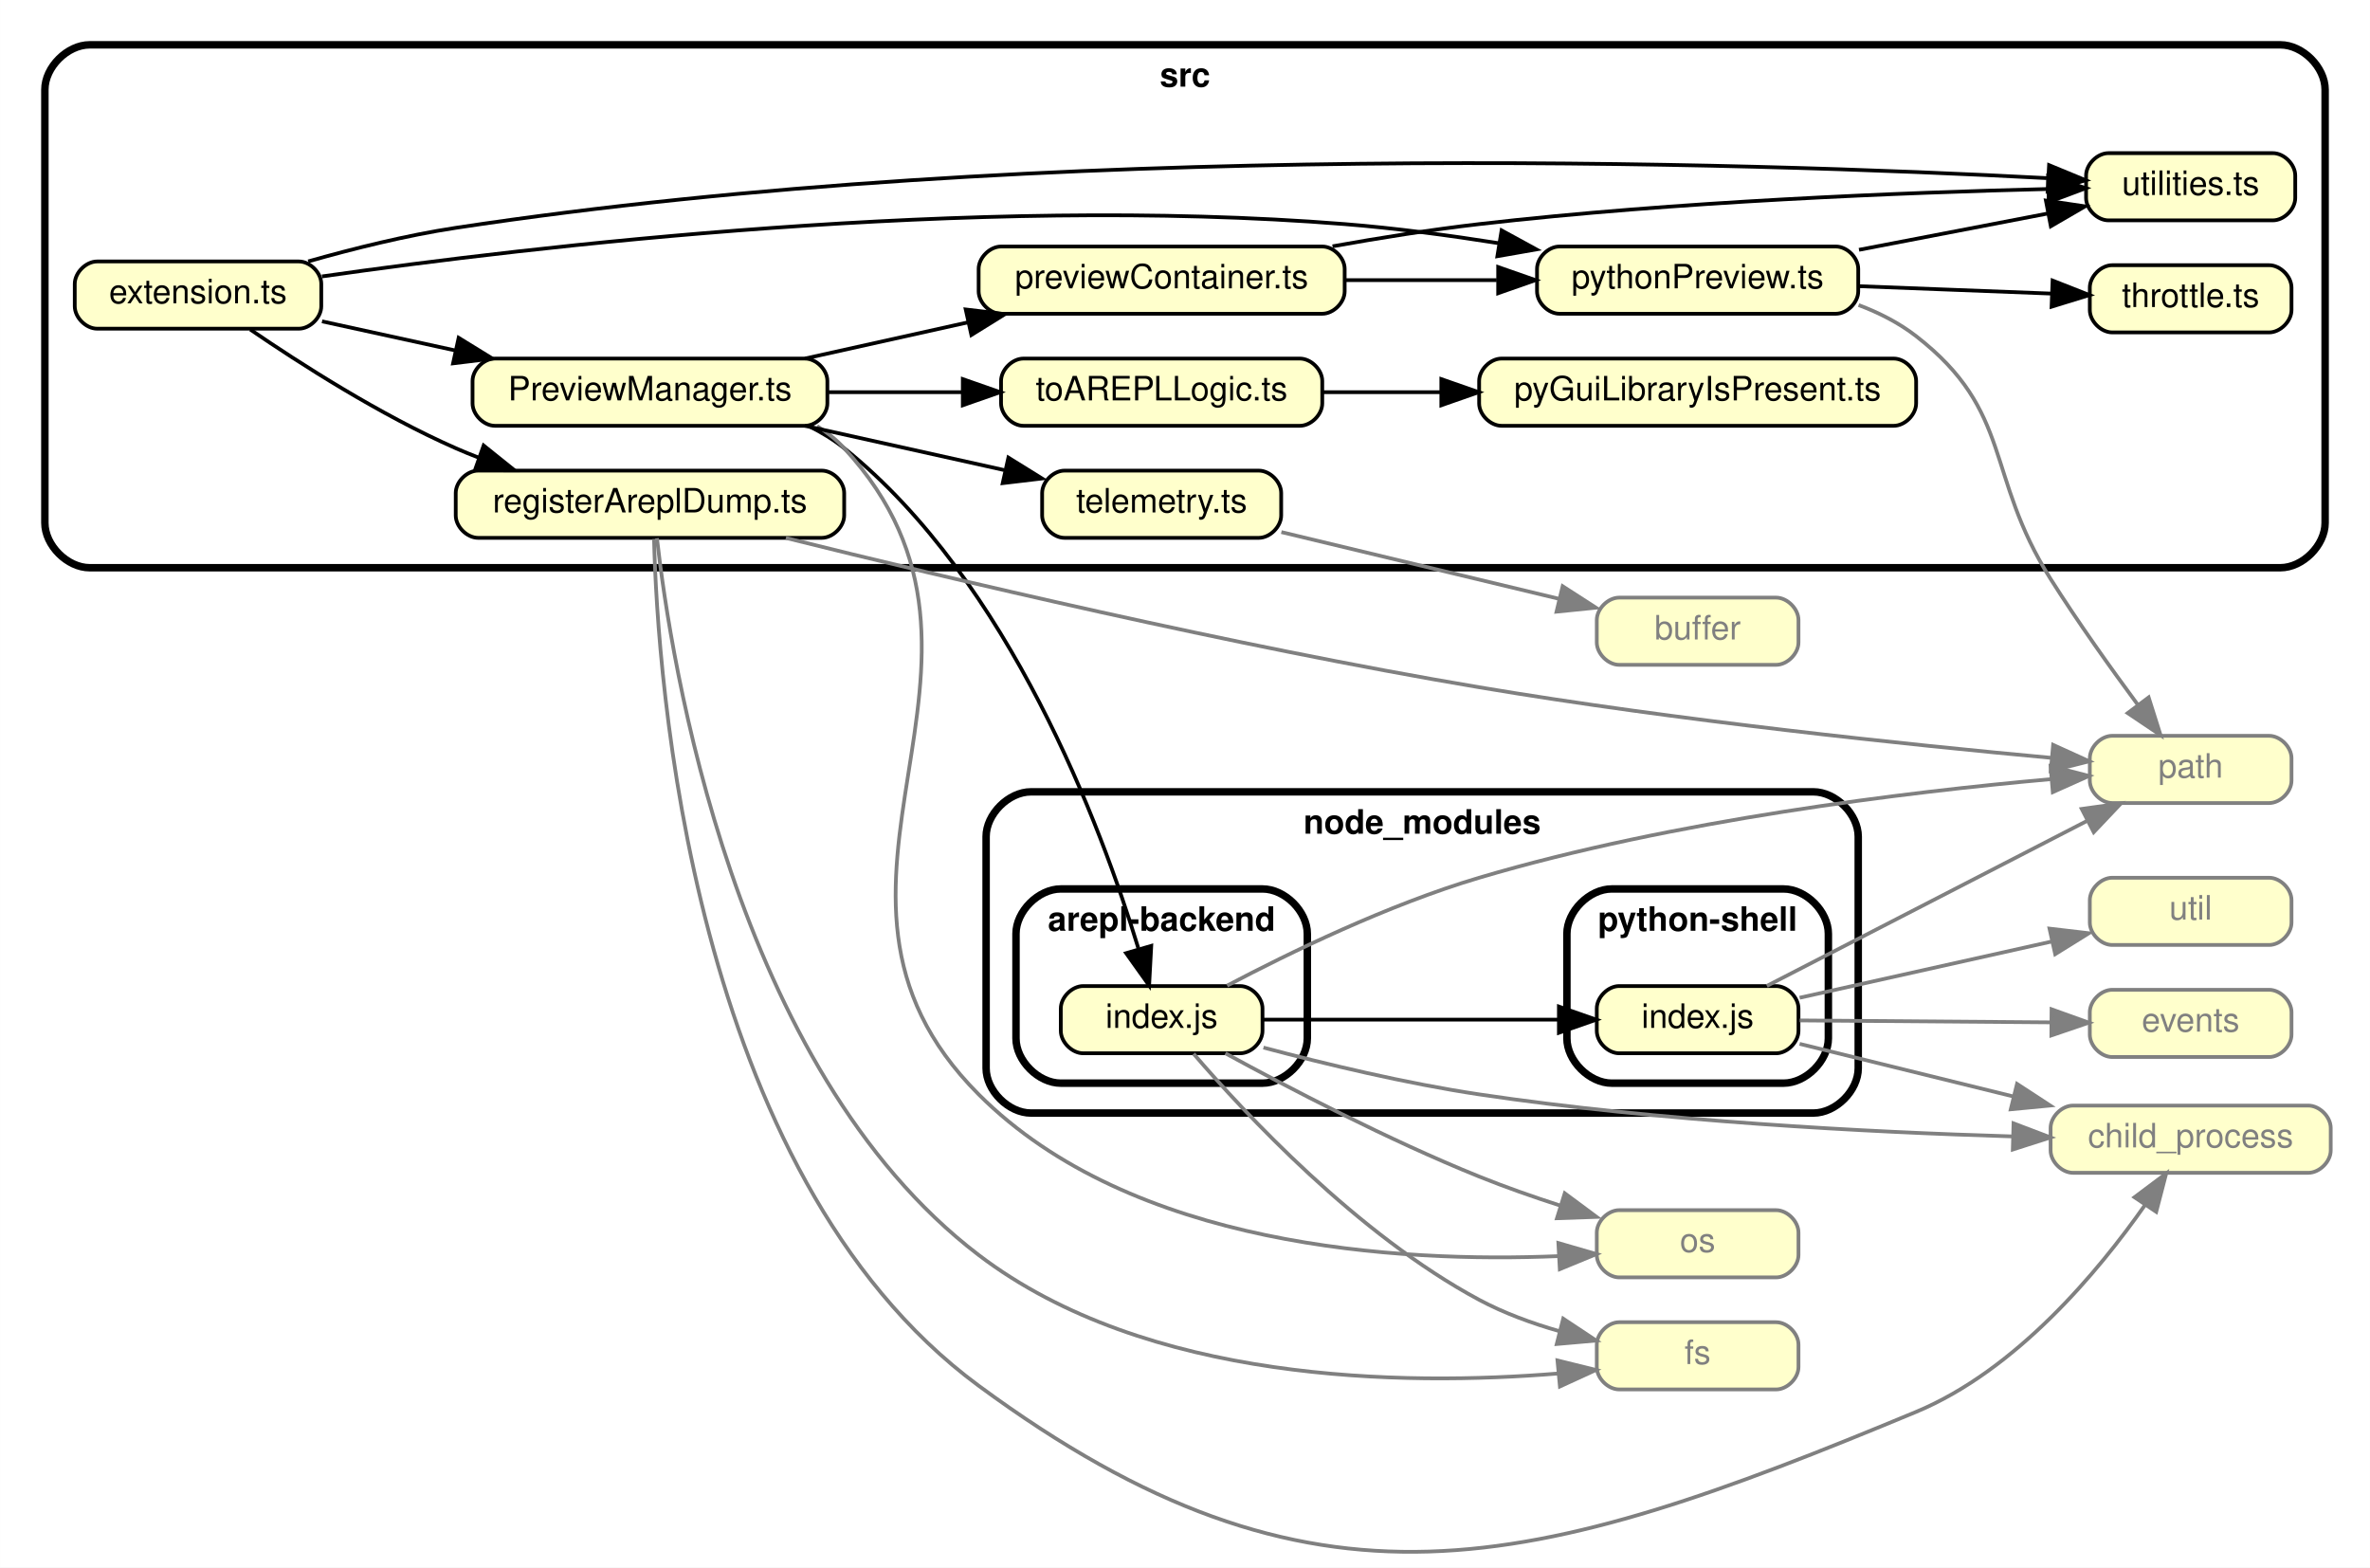
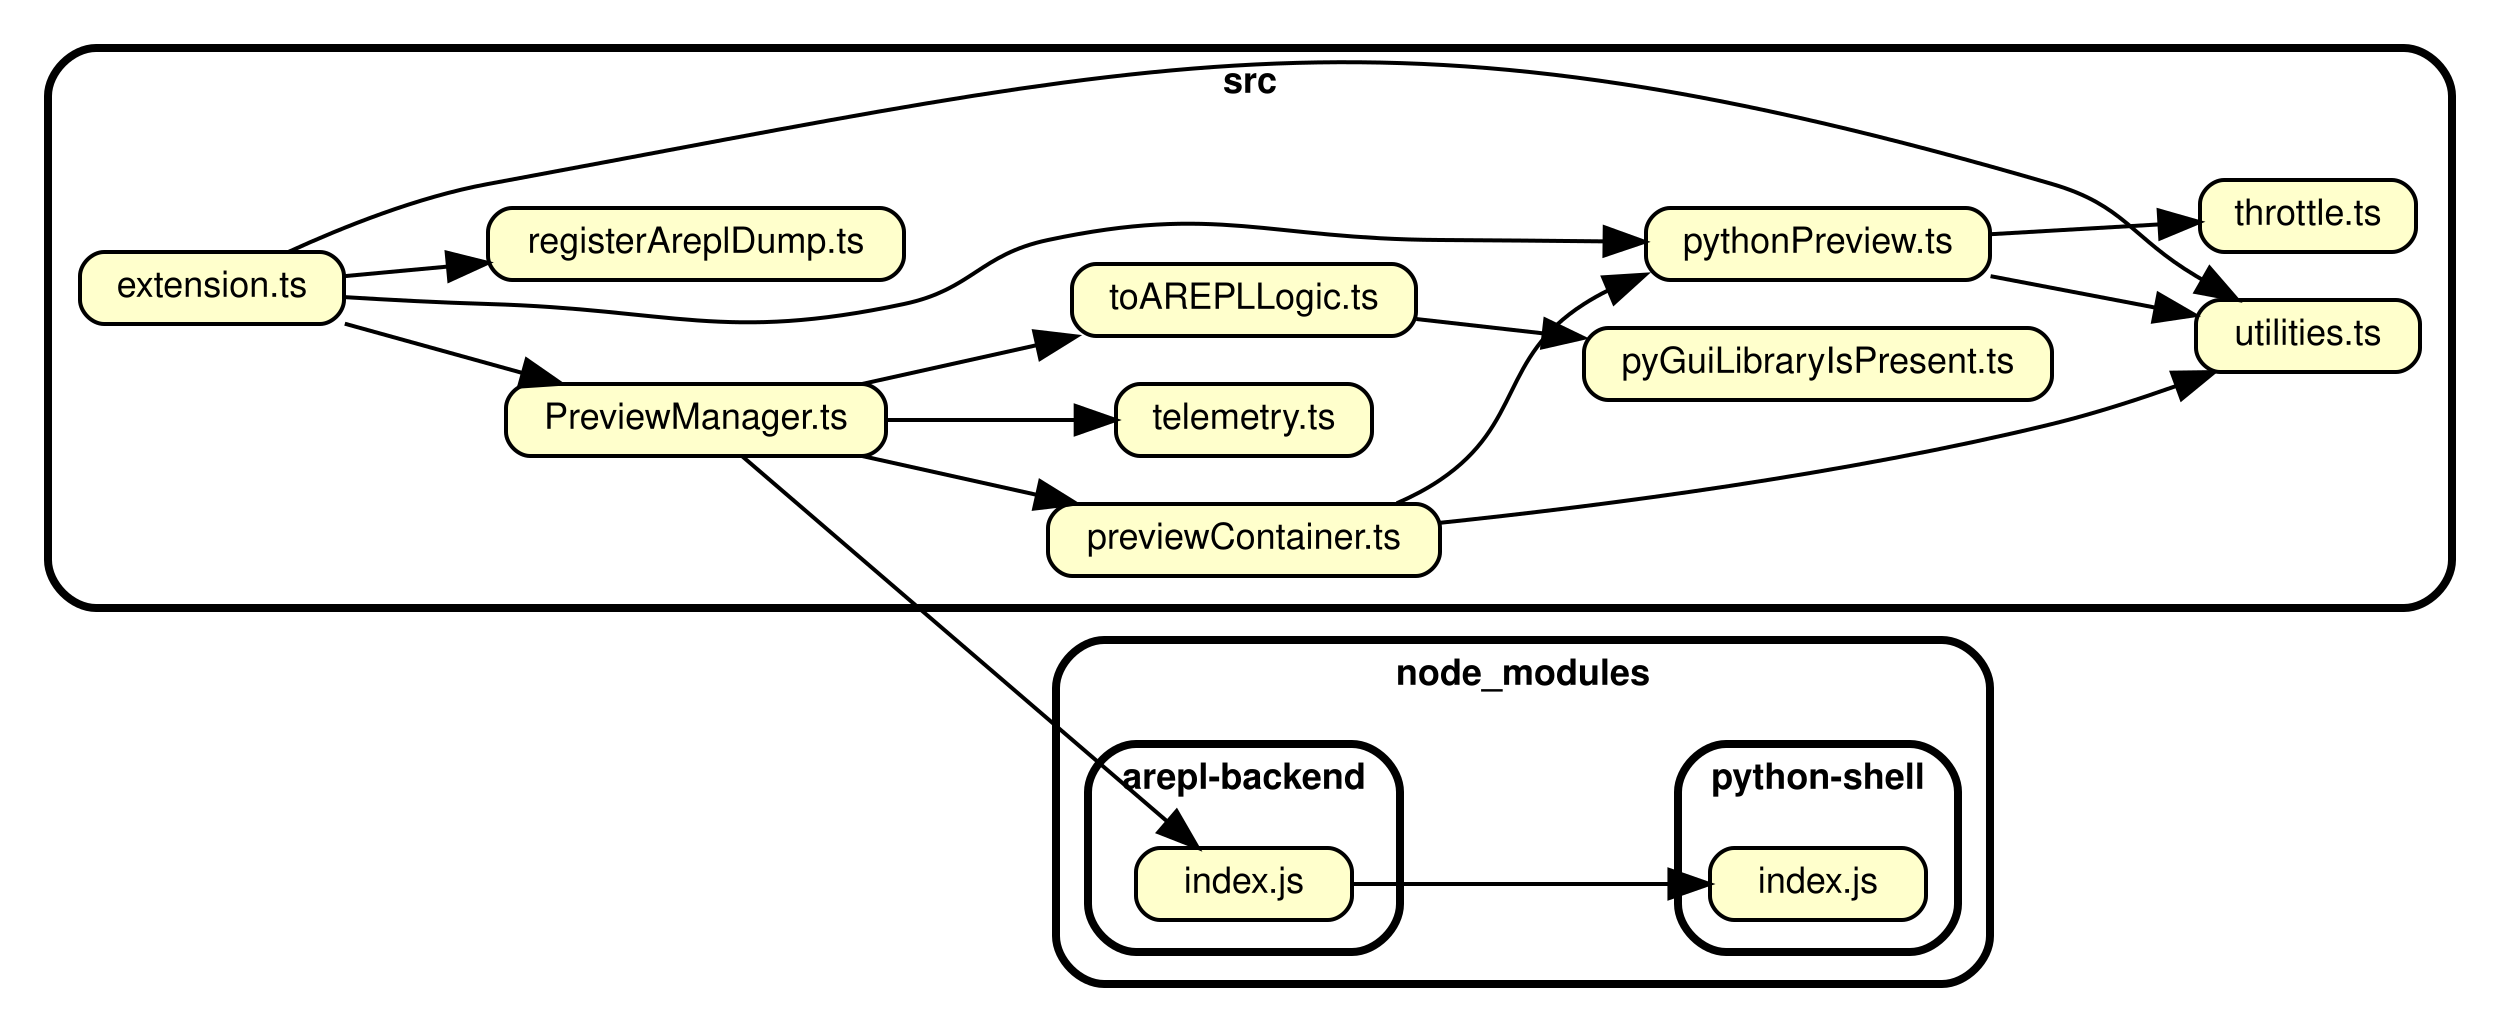
- <svg xmlns="http://www.w3.org/2000/svg" xmlns:xlink="http://www.w3.org/1999/xlink" width="635pt" height="420pt" viewBox="0.00 0.00 634.50 419.69">
-   <g id="graph0" class="graph" transform="scale(1 1) rotate(0) translate(4 415.693)">
-     <polygon fill="white" stroke="none" points="-4,4 -4,-415.693 630.5,-415.693 630.5,4 -4,4" />
+ <svg xmlns="http://www.w3.org/2000/svg" xmlns:xlink="http://www.w3.org/1999/xlink" width="625pt" height="258pt" viewBox="0.00 0.00 625.00 258.00">
+   <g id="graph0" class="graph" transform="scale(1 1) rotate(0) translate(4 254)">
+     <polygon fill="white" stroke="none" points="-4,4 -4,-254 621,-254 621,4 -4,4" />
    <g id="clust1" class="cluster">
-       <path fill="none" stroke="black" stroke-width="2" d="M272,-117.693C272,-117.693 481.5,-117.693 481.5,-117.693 487.5,-117.693 493.5,-123.693 493.5,-129.693 493.5,-129.693 493.5,-191.693 493.5,-191.693 493.5,-197.693 487.5,-203.693 481.5,-203.693 481.5,-203.693 272,-203.693 272,-203.693 266,-203.693 260,-197.693 260,-191.693 260,-191.693 260,-129.693 260,-129.693 260,-123.693 266,-117.693 272,-117.693" />
-       <text text-anchor="middle" x="376.75" y="-192.493" font-family="Helvetica,sans-Serif" font-weight="bold" font-size="9.00">node_modules</text>
+       <path fill="none" stroke="black" stroke-width="2" d="M272,-8C272,-8 481.5,-8 481.5,-8 487.5,-8 493.5,-14 493.5,-20 493.5,-20 493.5,-82 493.5,-82 493.5,-88 487.5,-94 481.5,-94 481.5,-94 272,-94 272,-94 266,-94 260,-88 260,-82 260,-82 260,-20 260,-20 260,-14 266,-8 272,-8" />
+       <text text-anchor="middle" x="376.75" y="-82.8" font-family="Helvetica,sans-Serif" font-weight="bold" font-size="9.00">node_modules</text>
    </g>
    <g id="clust2" class="cluster">
-       <path fill="none" stroke="black" stroke-width="2" d="M280,-125.693C280,-125.693 334,-125.693 334,-125.693 340,-125.693 346,-131.693 346,-137.693 346,-137.693 346,-165.693 346,-165.693 346,-171.693 340,-177.693 334,-177.693 334,-177.693 280,-177.693 280,-177.693 274,-177.693 268,-171.693 268,-165.693 268,-165.693 268,-137.693 268,-137.693 268,-131.693 274,-125.693 280,-125.693" />
-       <text text-anchor="middle" x="307" y="-166.493" font-family="Helvetica,sans-Serif" font-weight="bold" font-size="9.00">arepl-backend</text>
+       <path fill="none" stroke="black" stroke-width="2" d="M280,-16C280,-16 334,-16 334,-16 340,-16 346,-22 346,-28 346,-28 346,-56 346,-56 346,-62 340,-68 334,-68 334,-68 280,-68 280,-68 274,-68 268,-62 268,-56 268,-56 268,-28 268,-28 268,-22 274,-16 280,-16" />
+       <text text-anchor="middle" x="307" y="-56.8" font-family="Helvetica,sans-Serif" font-weight="bold" font-size="9.00">arepl-backend</text>
    </g>
    <g id="clust3" class="cluster">
-       <path fill="none" stroke="black" stroke-width="2" d="M427.5,-125.693C427.5,-125.693 473.5,-125.693 473.5,-125.693 479.5,-125.693 485.5,-131.693 485.5,-137.693 485.5,-137.693 485.5,-165.693 485.5,-165.693 485.5,-171.693 479.5,-177.693 473.5,-177.693 473.5,-177.693 427.5,-177.693 427.5,-177.693 421.5,-177.693 415.5,-171.693 415.5,-165.693 415.5,-165.693 415.5,-137.693 415.5,-137.693 415.5,-131.693 421.5,-125.693 427.5,-125.693" />
-       <text text-anchor="middle" x="450.5" y="-166.493" font-family="Helvetica,sans-Serif" font-weight="bold" font-size="9.00">python-shell</text>
+       <path fill="none" stroke="black" stroke-width="2" d="M427.5,-16C427.5,-16 473.5,-16 473.5,-16 479.5,-16 485.5,-22 485.5,-28 485.5,-28 485.5,-56 485.5,-56 485.5,-62 479.5,-68 473.5,-68 473.5,-68 427.5,-68 427.5,-68 421.5,-68 415.5,-62 415.5,-56 415.5,-56 415.5,-28 415.5,-28 415.5,-22 421.5,-16 427.5,-16" />
+       <text text-anchor="middle" x="450.5" y="-56.8" font-family="Helvetica,sans-Serif" font-weight="bold" font-size="9.00">python-shell</text>
    </g>
    <g id="clust4" class="cluster">
-       <path fill="none" stroke="black" stroke-width="2" d="M20,-263.693C20,-263.693 606.5,-263.693 606.5,-263.693 612.5,-263.693 618.5,-269.693 618.5,-275.693 618.5,-275.693 618.5,-391.693 618.5,-391.693 618.5,-397.693 612.5,-403.693 606.5,-403.693 606.5,-403.693 20,-403.693 20,-403.693 14,-403.693 8,-397.693 8,-391.693 8,-391.693 8,-275.693 8,-275.693 8,-269.693 14,-263.693 20,-263.693" />
-       <text text-anchor="middle" x="313.25" y="-392.493" font-family="Helvetica,sans-Serif" font-weight="bold" font-size="9.00">src</text>
+       <path fill="none" stroke="black" stroke-width="2" d="M20,-102C20,-102 597,-102 597,-102 603,-102 609,-108 609,-114 609,-114 609,-230 609,-230 609,-236 603,-242 597,-242 597,-242 20,-242 20,-242 14,-242 8,-236 8,-230 8,-230 8,-114 8,-114 8,-108 14,-102 20,-102" />
+       <text text-anchor="middle" x="308.5" y="-230.8" font-family="Helvetica,sans-Serif" font-weight="bold" font-size="9.00">src</text>
    </g>
    <g id="node1" class="node">
-       <path fill="#ffffcc" stroke="grey" d="M471.5,-255.693C471.5,-255.693 429.5,-255.693 429.5,-255.693 426.5,-255.693 423.5,-252.693 423.5,-249.693 423.5,-249.693 423.5,-243.693 423.5,-243.693 423.5,-240.693 426.5,-237.693 429.5,-237.693 429.5,-237.693 471.5,-237.693 471.5,-237.693 474.5,-237.693 477.5,-240.693 477.5,-243.693 477.5,-243.693 477.5,-249.693 477.5,-249.693 477.5,-252.693 474.5,-255.693 471.5,-255.693" />
-       <text text-anchor="middle" x="450.5" y="-244.493" font-family="Helvetica,sans-Serif" font-size="9.00" fill="grey">buffer</text>
+       <g id="a_node1">
+         <a xlink:href="node_modules/arepl-backend/index.js" xlink:title="index.js">
+           <path fill="#ffffcc" stroke="black" d="M328,-42C328,-42 286,-42 286,-42 283,-42 280,-39 280,-36 280,-36 280,-30 280,-30 280,-27 283,-24 286,-24 286,-24 328,-24 328,-24 331,-24 334,-27 334,-30 334,-30 334,-36 334,-36 334,-39 331,-42 328,-42" />
+           <text text-anchor="middle" x="307" y="-30.8" font-family="Helvetica,sans-Serif" font-size="9.00">index.js</text>
+         </a>
+       </g>
    </g>
    <g id="node2" class="node">
-       <path fill="#ffffcc" stroke="grey" d="M614,-119.693C614,-119.693 551,-119.693 551,-119.693 548,-119.693 545,-116.693 545,-113.693 545,-113.693 545,-107.693 545,-107.693 545,-104.693 548,-101.693 551,-101.693 551,-101.693 614,-101.693 614,-101.693 617,-101.693 620,-104.693 620,-107.693 620,-107.693 620,-113.693 620,-113.693 620,-116.693 617,-119.693 614,-119.693" />
-       <text text-anchor="middle" x="582.5" y="-108.493" font-family="Helvetica,sans-Serif" font-size="9.00" fill="grey">child_process</text>
-     </g>
-     <g id="node3" class="node">
-       <path fill="#ffffcc" stroke="grey" d="M603.5,-150.693C603.5,-150.693 561.5,-150.693 561.5,-150.693 558.5,-150.693 555.5,-147.693 555.5,-144.693 555.5,-144.693 555.5,-138.693 555.5,-138.693 555.5,-135.693 558.5,-132.693 561.5,-132.693 561.5,-132.693 603.5,-132.693 603.5,-132.693 606.5,-132.693 609.5,-135.693 609.5,-138.693 609.5,-138.693 609.5,-144.693 609.5,-144.693 609.5,-147.693 606.5,-150.693 603.5,-150.693" />
-       <text text-anchor="middle" x="582.5" y="-139.493" font-family="Helvetica,sans-Serif" font-size="9.00" fill="grey">events</text>
-     </g>
-     <g id="node4" class="node">
-       <path fill="#ffffcc" stroke="grey" d="M471.5,-61.693C471.5,-61.693 429.5,-61.693 429.5,-61.693 426.5,-61.693 423.5,-58.693 423.5,-55.693 423.5,-55.693 423.5,-49.693 423.5,-49.693 423.5,-46.693 426.5,-43.693 429.5,-43.693 429.5,-43.693 471.5,-43.693 471.5,-43.693 474.5,-43.693 477.5,-46.693 477.5,-49.693 477.5,-49.693 477.5,-55.693 477.5,-55.693 477.5,-58.693 474.5,-61.693 471.5,-61.693" />
-       <text text-anchor="middle" x="450.5" y="-50.493" font-family="Helvetica,sans-Serif" font-size="9.00" fill="grey">fs</text>
-     </g>
-     <g id="node5" class="node">
-       <g id="a_node5">
-         <a xlink:href="node_modules/arepl-backend/index.js" xlink:title="index.js">
-           <path fill="#ffffcc" stroke="black" d="M328,-151.693C328,-151.693 286,-151.693 286,-151.693 283,-151.693 280,-148.693 280,-145.693 280,-145.693 280,-139.693 280,-139.693 280,-136.693 283,-133.693 286,-133.693 286,-133.693 328,-133.693 328,-133.693 331,-133.693 334,-136.693 334,-139.693 334,-139.693 334,-145.693 334,-145.693 334,-148.693 331,-151.693 328,-151.693" />
-           <text text-anchor="middle" x="307" y="-140.493" font-family="Helvetica,sans-Serif" font-size="9.00">index.js</text>
+       <g id="a_node2">
+         <a xlink:href="node_modules/python-shell/index.js" xlink:title="index.js">
+           <path fill="#ffffcc" stroke="black" d="M471.5,-42C471.5,-42 429.5,-42 429.5,-42 426.5,-42 423.5,-39 423.5,-36 423.5,-36 423.5,-30 423.5,-30 423.5,-27 426.5,-24 429.5,-24 429.5,-24 471.5,-24 471.5,-24 474.5,-24 477.5,-27 477.5,-30 477.5,-30 477.5,-36 477.5,-36 477.5,-39 474.5,-42 471.5,-42" />
+           <text text-anchor="middle" x="450.5" y="-30.8" font-family="Helvetica,sans-Serif" font-size="9.00">index.js</text>
        </a>
      </g>
    </g>
    <g id="edge1" class="edge">
-       <path fill="none" stroke="grey" d="M334.257,-135.222C350.708,-130.847 372.43,-125.621 392,-122.693 440.277,-115.471 496.108,-112.589 534.6,-111.443" />
-       <polygon fill="grey" stroke="grey" points="535.075,-114.931 544.977,-111.163 534.886,-107.934 535.075,-114.931" />
+       <path fill="none" stroke="black" d="M334.283,-33C356.522,-33 388.618,-33 413.289,-33" />
+       <polygon fill="black" stroke="black" points="413.357,-36.5 423.357,-33 413.357,-29.5 413.357,-36.5" />
    </g>
-     <g id="edge2" class="edge">
-       <path fill="none" stroke="grey" d="M315.557,-133.557C329.168,-117.71 359.433,-85.149 392,-67.693 398.626,-64.141 406.14,-61.396 413.498,-59.286" />
-       <polygon fill="grey" stroke="grey" points="414.508,-62.641 423.338,-56.787 412.784,-55.857 414.508,-62.641" />
-     </g>
-     <g id="node6" class="node">
-       <g id="a_node6">
-         <a xlink:href="node_modules/python-shell/index.js" xlink:title="index.js">
-           <path fill="#ffffcc" stroke="black" d="M471.5,-151.693C471.5,-151.693 429.5,-151.693 429.5,-151.693 426.5,-151.693 423.5,-148.693 423.5,-145.693 423.5,-145.693 423.5,-139.693 423.5,-139.693 423.5,-136.693 426.5,-133.693 429.5,-133.693 429.5,-133.693 471.5,-133.693 471.5,-133.693 474.5,-133.693 477.5,-136.693 477.5,-139.693 477.5,-139.693 477.5,-145.693 477.5,-145.693 477.5,-148.693 474.5,-151.693 471.5,-151.693" />
-           <text text-anchor="middle" x="450.5" y="-140.493" font-family="Helvetica,sans-Serif" font-size="9.00">index.js</text>
+     <g id="node3" class="node">
+       <g id="a_node3">
+         <a xlink:href="src/PreviewManager.ts" xlink:title="PreviewManager.ts">
+           <path fill="#ffffcc" stroke="black" d="M211.5,-158C211.5,-158 128.5,-158 128.5,-158 125.5,-158 122.5,-155 122.5,-152 122.5,-152 122.5,-146 122.5,-146 122.5,-143 125.5,-140 128.5,-140 128.5,-140 211.5,-140 211.5,-140 214.5,-140 217.5,-143 217.5,-146 217.5,-146 217.5,-152 217.5,-152 217.5,-155 214.5,-158 211.5,-158" />
+           <text text-anchor="middle" x="170" y="-146.8" font-family="Helvetica,sans-Serif" font-size="9.00">PreviewManager.ts</text>
        </a>
      </g>
    </g>
    <g id="edge5" class="edge">
-       <path fill="none" stroke="black" d="M334.283,-142.693C356.522,-142.693 388.618,-142.693 413.289,-142.693" />
-       <polygon fill="black" stroke="black" points="413.357,-146.193 423.357,-142.693 413.357,-139.193 413.357,-146.193" />
+       <path fill="none" stroke="black" d="M181.593,-139.898C204.562,-120.161 259.178,-73.232 287.797,-48.642" />
+       <polygon fill="black" stroke="black" points="290.152,-51.232 295.456,-42.06 285.59,-45.923 290.152,-51.232" />
    </g>
-     <g id="node7" class="node">
-       <path fill="#ffffcc" stroke="grey" d="M471.5,-91.693C471.5,-91.693 429.5,-91.693 429.5,-91.693 426.5,-91.693 423.5,-88.693 423.5,-85.693 423.5,-85.693 423.5,-79.693 423.5,-79.693 423.5,-76.693 426.5,-73.693 429.5,-73.693 429.5,-73.693 471.5,-73.693 471.5,-73.693 474.5,-73.693 477.5,-76.693 477.5,-79.693 477.5,-79.693 477.5,-85.693 477.5,-85.693 477.5,-88.693 474.5,-91.693 471.5,-91.693" />
-       <text text-anchor="middle" x="450.5" y="-80.493" font-family="Helvetica,sans-Serif" font-size="9.00" fill="grey">os</text>
+     <g id="node5" class="node">
+       <g id="a_node5">
+         <a xlink:href="src/previewContainer.ts" xlink:title="previewContainer.ts">
+           <path fill="#ffffcc" stroke="black" d="M350,-128C350,-128 264,-128 264,-128 261,-128 258,-125 258,-122 258,-122 258,-116 258,-116 258,-113 261,-110 264,-110 264,-110 350,-110 350,-110 353,-110 356,-113 356,-116 356,-116 356,-122 356,-122 356,-125 353,-128 350,-128" />
+           <text text-anchor="middle" x="307" y="-116.8" font-family="Helvetica,sans-Serif" font-size="9.00">previewContainer.ts</text>
+         </a>
+       </g>
    </g>
-     <g id="edge3" class="edge">
-       <path fill="none" stroke="grey" d="M324.061,-133.692C340.709,-124.595 367.656,-110.516 392,-100.693 398.936,-97.895 406.483,-95.255 413.758,-92.904" />
-       <polygon fill="grey" stroke="grey" points="414.923,-96.207 423.429,-89.89 412.84,-89.525 414.923,-96.207" />
-     </g>
-     <g id="node8" class="node">
-       <path fill="#ffffcc" stroke="grey" d="M603.5,-218.693C603.5,-218.693 561.5,-218.693 561.5,-218.693 558.5,-218.693 555.5,-215.693 555.5,-212.693 555.5,-212.693 555.5,-206.693 555.5,-206.693 555.5,-203.693 558.5,-200.693 561.5,-200.693 561.5,-200.693 603.5,-200.693 603.5,-200.693 606.5,-200.693 609.5,-203.693 609.5,-206.693 609.5,-206.693 609.5,-212.693 609.5,-212.693 609.5,-215.693 606.5,-218.693 603.5,-218.693" />
-       <text text-anchor="middle" x="582.5" y="-207.493" font-family="Helvetica,sans-Serif" font-size="9.00" fill="grey">path</text>
-     </g>
-     <g id="edge4" class="edge">
-       <path fill="none" stroke="grey" d="M324.532,-151.809C341.106,-160.55 367.601,-173.456 392,-180.693 443.916,-196.092 506.386,-203.631 545.024,-207.081" />
-       <polygon fill="grey" stroke="grey" points="545.002,-210.592 555.262,-207.949 545.593,-203.617 545.002,-210.592" />
-     </g>
-     <g id="edge6" class="edge">
-       <path fill="none" stroke="grey" d="M477.807,-136.218C494.234,-132.174 515.844,-126.855 535.083,-122.119" />
-       <polygon fill="grey" stroke="grey" points="536.014,-125.494 544.888,-119.705 534.341,-118.697 536.014,-125.494" />
-     </g>
-     <g id="edge7" class="edge">
-       <path fill="none" stroke="grey" d="M477.807,-142.491C497.19,-142.342 523.79,-142.137 545.195,-141.972" />
-       <polygon fill="grey" stroke="grey" points="545.259,-145.472 555.232,-141.895 545.205,-138.472 545.259,-145.472" />
-     </g>
-     <g id="edge8" class="edge">
-       <path fill="none" stroke="grey" d="M469.032,-151.729C491.033,-163.068 528.986,-182.629 554.654,-195.857" />
-       <polygon fill="grey" stroke="grey" points="553.338,-199.116 563.83,-200.586 556.545,-192.894 553.338,-199.116" />
-     </g>
-     <g id="node19" class="node">
-       <path fill="#ffffcc" stroke="grey" d="M603.5,-180.693C603.5,-180.693 561.5,-180.693 561.5,-180.693 558.5,-180.693 555.5,-177.693 555.5,-174.693 555.5,-174.693 555.5,-168.693 555.5,-168.693 555.5,-165.693 558.5,-162.693 561.5,-162.693 561.5,-162.693 603.5,-162.693 603.5,-162.693 606.5,-162.693 609.5,-165.693 609.5,-168.693 609.5,-168.693 609.5,-174.693 609.5,-174.693 609.5,-177.693 606.5,-180.693 603.5,-180.693" />
-       <text text-anchor="middle" x="582.5" y="-169.493" font-family="Helvetica,sans-Serif" font-size="9.00" fill="grey">util</text>
-     </g>
-     <g id="edge9" class="edge">
-       <path fill="none" stroke="grey" d="M477.807,-148.562C497.19,-152.886 523.79,-158.819 545.195,-163.594" />
-       <polygon fill="grey" stroke="grey" points="544.71,-167.072 555.232,-165.833 546.234,-160.24 544.71,-167.072" />
+     <g id="edge2" class="edge">
+       <path fill="none" stroke="black" d="M211.504,-139.999C225.261,-136.942 240.809,-133.487 255.262,-130.275" />
+       <polygon fill="black" stroke="black" points="256.055,-133.684 265.058,-128.098 254.536,-126.851 256.055,-133.684" />
    </g>
    <g id="node9" class="node">
      <g id="a_node9">
-         <a xlink:href="src/PreviewManager.ts" xlink:title="PreviewManager.ts">
-           <path fill="#ffffcc" stroke="black" d="M211.5,-319.693C211.5,-319.693 128.5,-319.693 128.5,-319.693 125.5,-319.693 122.5,-316.693 122.5,-313.693 122.5,-313.693 122.5,-307.693 122.5,-307.693 122.5,-304.693 125.5,-301.693 128.5,-301.693 128.5,-301.693 211.5,-301.693 211.5,-301.693 214.5,-301.693 217.5,-304.693 217.5,-307.693 217.5,-307.693 217.5,-313.693 217.5,-313.693 217.5,-316.693 214.5,-319.693 211.5,-319.693" />
-           <text text-anchor="middle" x="170" y="-308.493" font-family="Helvetica,sans-Serif" font-size="9.00">PreviewManager.ts</text>
+         <a xlink:href="src/telemetry.ts" xlink:title="telemetry.ts">
+           <path fill="#ffffcc" stroke="black" d="M333,-158C333,-158 281,-158 281,-158 278,-158 275,-155 275,-152 275,-152 275,-146 275,-146 275,-143 278,-140 281,-140 281,-140 333,-140 333,-140 336,-140 339,-143 339,-146 339,-146 339,-152 339,-152 339,-155 336,-158 333,-158" />
+           <text text-anchor="middle" x="307" y="-146.8" font-family="Helvetica,sans-Serif" font-size="9.00">telemetry.ts</text>
        </a>
      </g>
    </g>
-     <g id="edge13" class="edge">
-       <path fill="none" stroke="black" d="M212.51,-301.619C215.901,-299.964 219.123,-298.007 222,-295.693 266.356,-260.016 290.846,-194.315 300.741,-161.863" />
-       <polygon fill="black" stroke="black" points="304.214,-162.454 303.641,-151.875 297.492,-160.502 304.214,-162.454" />
-     </g>
-     <g id="edge14" class="edge">
-       <path fill="none" stroke="grey" d="M214.741,-301.621C217.411,-299.959 219.873,-298 222,-295.693 275.243,-237.96 202.488,-178.247 258,-122.693 298.919,-81.743 370.241,-77.591 413.342,-79.389" />
-       <polygon fill="grey" stroke="grey" points="413.219,-82.887 423.395,-79.938 413.601,-75.898 413.219,-82.887" />
+     <g id="edge3" class="edge">
+       <path fill="none" stroke="black" d="M217.838,-149C233.035,-149 249.779,-149 264.556,-149" />
+       <polygon fill="black" stroke="black" points="264.917,-152.5 274.917,-149 264.917,-145.5 264.917,-152.5" />
    </g>
    <g id="node11" class="node">
      <g id="a_node11">
-         <a xlink:href="src/previewContainer.ts" xlink:title="previewContainer.ts">
-           <path fill="#ffffcc" stroke="black" d="M350,-349.693C350,-349.693 264,-349.693 264,-349.693 261,-349.693 258,-346.693 258,-343.693 258,-343.693 258,-337.693 258,-337.693 258,-334.693 261,-331.693 264,-331.693 264,-331.693 350,-331.693 350,-331.693 353,-331.693 356,-334.693 356,-337.693 356,-337.693 356,-343.693 356,-343.693 356,-346.693 353,-349.693 350,-349.693" />
-           <text text-anchor="middle" x="307" y="-338.493" font-family="Helvetica,sans-Serif" font-size="9.00">previewContainer.ts</text>
+         <a xlink:href="src/toAREPLLogic.ts" xlink:title="toAREPLLogic.ts">
+           <path fill="#ffffcc" stroke="black" d="M344,-188C344,-188 270,-188 270,-188 267,-188 264,-185 264,-182 264,-182 264,-176 264,-176 264,-173 267,-170 270,-170 270,-170 344,-170 344,-170 347,-170 350,-173 350,-176 350,-176 350,-182 350,-182 350,-185 347,-188 344,-188" />
+           <text text-anchor="middle" x="307" y="-176.8" font-family="Helvetica,sans-Serif" font-size="9.00">toAREPLLogic.ts</text>
        </a>
      </g>
    </g>
-     <g id="edge10" class="edge">
-       <path fill="none" stroke="black" d="M211.504,-319.694C225.261,-322.751 240.809,-326.206 255.262,-329.418" />
-       <polygon fill="black" stroke="black" points="254.536,-332.842 265.058,-331.595 256.055,-326.009 254.536,-332.842" />
+     <g id="edge4" class="edge">
+       <path fill="none" stroke="black" d="M211.504,-158.001C225.261,-161.058 240.809,-164.513 255.262,-167.725" />
+       <polygon fill="black" stroke="black" points="254.536,-171.149 265.058,-169.902 256.055,-164.316 254.536,-171.149" />
    </g>
-     <g id="node15" class="node">
-       <g id="a_node15">
-         <a xlink:href="src/telemetry.ts" xlink:title="telemetry.ts">
-           <path fill="#ffffcc" stroke="black" d="M333,-289.693C333,-289.693 281,-289.693 281,-289.693 278,-289.693 275,-286.693 275,-283.693 275,-283.693 275,-277.693 275,-277.693 275,-274.693 278,-271.693 281,-271.693 281,-271.693 333,-271.693 333,-271.693 336,-271.693 339,-274.693 339,-277.693 339,-277.693 339,-283.693 339,-283.693 339,-286.693 336,-289.693 333,-289.693" />
-           <text text-anchor="middle" x="307" y="-278.493" font-family="Helvetica,sans-Serif" font-size="9.00">telemetry.ts</text>
+     <g id="node4" class="node">
+       <g id="a_node4">
+         <a xlink:href="src/extension.ts" xlink:title="extension.ts">
+           <path fill="#ffffcc" stroke="black" d="M76,-191C76,-191 22,-191 22,-191 19,-191 16,-188 16,-185 16,-185 16,-179 16,-179 16,-176 19,-173 22,-173 22,-173 76,-173 76,-173 79,-173 82,-176 82,-179 82,-179 82,-185 82,-185 82,-188 79,-191 76,-191" />
+           <text text-anchor="middle" x="49" y="-179.8" font-family="Helvetica,sans-Serif" font-size="9.00">extension.ts</text>
        </a>
      </g>
    </g>
+     <g id="edge6" class="edge">
+       <path fill="none" stroke="black" d="M82.203,-173.07C95.849,-169.286 111.941,-164.823 126.538,-160.775" />
+       <polygon fill="black" stroke="black" points="127.656,-164.097 136.357,-158.052 125.786,-157.352 127.656,-164.097" />
+     </g>
+     <g id="node7" class="node">
+       <g id="a_node7">
+         <a xlink:href="src/pythonPreview.ts" xlink:title="pythonPreview.ts">
+           <path fill="#ffffcc" stroke="black" d="M487.5,-202C487.5,-202 413.5,-202 413.5,-202 410.5,-202 407.5,-199 407.5,-196 407.5,-196 407.5,-190 407.5,-190 407.5,-187 410.5,-184 413.5,-184 413.5,-184 487.5,-184 487.5,-184 490.5,-184 493.5,-187 493.5,-190 493.5,-190 493.5,-196 493.5,-196 493.5,-199 490.5,-202 487.5,-202" />
+           <text text-anchor="middle" x="450.5" y="-190.8" font-family="Helvetica,sans-Serif" font-size="9.00">pythonPreview.ts</text>
+         </a>
+       </g>
+     </g>
+     <g id="edge7" class="edge">
+       <path fill="none" stroke="black" d="M82.152,-179.72C93.477,-179.02 106.297,-178.344 118,-178 164.202,-176.642 176.785,-168.405 222,-178 239.128,-181.635 240.872,-190.365 258,-194 300.607,-203.042 312.445,-194.233 356,-194 369.324,-193.929 383.716,-193.8 397.121,-193.659" />
+       <polygon fill="black" stroke="black" points="397.184,-197.158 407.145,-193.549 397.107,-190.159 397.184,-197.158" />
+     </g>
+     <g id="node8" class="node">
+       <g id="a_node8">
+         <a xlink:href="src/registerAreplDump.ts" xlink:title="registerAreplDump.ts">
+           <path fill="#ffffcc" stroke="black" d="M216,-202C216,-202 124,-202 124,-202 121,-202 118,-199 118,-196 118,-196 118,-190 118,-190 118,-187 121,-184 124,-184 124,-184 216,-184 216,-184 219,-184 222,-187 222,-190 222,-190 222,-196 222,-196 222,-199 219,-202 216,-202" />
+           <text text-anchor="middle" x="170" y="-190.8" font-family="Helvetica,sans-Serif" font-size="9.00">registerAreplDump.ts</text>
+         </a>
+       </g>
+     </g>
+     <g id="edge8" class="edge">
+       <path fill="none" stroke="black" d="M82.203,-184.977C90.205,-185.716 99.048,-186.534 107.937,-187.356" />
+       <polygon fill="black" stroke="black" points="107.671,-190.846 117.951,-188.281 108.315,-183.875 107.671,-190.846" />
+     </g>
+     <g id="node12" class="node">
+       <g id="a_node12">
+         <a xlink:href="src/utilities.ts" xlink:title="utilities.ts">
+           <path fill="#ffffcc" stroke="black" d="M595,-179C595,-179 551,-179 551,-179 548,-179 545,-176 545,-173 545,-173 545,-167 545,-167 545,-164 548,-161 551,-161 551,-161 595,-161 595,-161 598,-161 601,-164 601,-167 601,-167 601,-173 601,-173 601,-176 598,-179 595,-179" />
+           <text text-anchor="middle" x="573" y="-167.8" font-family="Helvetica,sans-Serif" font-size="9.00">utilities.ts</text>
+         </a>
+       </g>
+     </g>
+     <g id="edge9" class="edge">
+       <path fill="none" stroke="black" d="M68.229,-191.067C81.627,-197.205 100.475,-204.764 118,-208 288.889,-239.556 342.196,-256.736 509,-208 527.225,-202.675 528.694,-194.726 545,-185 545.518,-184.691 546.043,-184.38 546.573,-184.068" />
+       <polygon fill="black" stroke="black" points="548.408,-187.051 555.345,-179.043 544.928,-180.977 548.408,-187.051" />
+     </g>
+     <g id="edge10" class="edge">
+       <path fill="none" stroke="black" d="M345.189,-128.184C348.99,-129.828 352.672,-131.752 356,-134 376.939,-148.141 370.729,-164.362 392,-178 393.905,-179.222 395.906,-180.344 397.973,-181.375" />
+       <polygon fill="black" stroke="black" points="396.782,-184.672 407.356,-185.337 399.505,-178.223 396.782,-184.672" />
+     </g>
    <g id="edge11" class="edge">
-       <path fill="none" stroke="black" d="M211.504,-301.692C228.356,-297.948 247.894,-293.606 264.816,-289.845" />
-       <polygon fill="black" stroke="black" points="265.965,-293.175 274.967,-287.589 264.446,-286.342 265.965,-293.175" />
+       <path fill="none" stroke="black" d="M356.011,-123.3C397.046,-127.597 457.454,-135.406 509,-148 519.298,-150.516 530.282,-154.044 540.147,-157.539" />
+       <polygon fill="black" stroke="black" points="538.979,-160.838 549.572,-160.984 541.382,-154.264 538.979,-160.838" />
    </g>
-     <g id="node17" class="node">
-       <g id="a_node17">
-         <a xlink:href="src/toAREPLLogic.ts" xlink:title="toAREPLLogic.ts">
-           <path fill="#ffffcc" stroke="black" d="M344,-319.693C344,-319.693 270,-319.693 270,-319.693 267,-319.693 264,-316.693 264,-313.693 264,-313.693 264,-307.693 264,-307.693 264,-304.693 267,-301.693 270,-301.693 270,-301.693 344,-301.693 344,-301.693 347,-301.693 350,-304.693 350,-307.693 350,-307.693 350,-313.693 350,-313.693 350,-316.693 347,-319.693 344,-319.693" />
-           <text text-anchor="middle" x="307" y="-308.493" font-family="Helvetica,sans-Serif" font-size="9.00">toAREPLLogic.ts</text>
+     <g id="node6" class="node">
+       <g id="a_node6">
+         <a xlink:href="src/pyGuiLibraryIsPresent.ts" xlink:title="pyGuiLibraryIsPresent.ts">
+           <path fill="#ffffcc" stroke="black" d="M503,-172C503,-172 398,-172 398,-172 395,-172 392,-169 392,-166 392,-166 392,-160 392,-160 392,-157 395,-154 398,-154 398,-154 503,-154 503,-154 506,-154 509,-157 509,-160 509,-160 509,-166 509,-166 509,-169 506,-172 503,-172" />
+           <text text-anchor="middle" x="450.5" y="-160.8" font-family="Helvetica,sans-Serif" font-size="9.00">pyGuiLibraryIsPresent.ts</text>
+         </a>
+       </g>
+     </g>
+     <g id="node10" class="node">
+       <g id="a_node10">
+         <a xlink:href="src/throttle.ts" xlink:title="throttle.ts">
+           <path fill="#ffffcc" stroke="black" d="M594,-209C594,-209 552,-209 552,-209 549,-209 546,-206 546,-203 546,-203 546,-197 546,-197 546,-194 549,-191 552,-191 552,-191 594,-191 594,-191 597,-191 600,-194 600,-197 600,-197 600,-203 600,-203 600,-206 597,-209 594,-209" />
+           <text text-anchor="middle" x="573" y="-197.8" font-family="Helvetica,sans-Serif" font-size="9.00">throttle.ts</text>
        </a>
      </g>
    </g>
    <g id="edge12" class="edge">
-       <path fill="none" stroke="black" d="M217.838,-310.693C229.382,-310.693 241.819,-310.693 253.608,-310.693" />
-       <polygon fill="black" stroke="black" points="253.763,-314.193 263.762,-310.693 253.762,-307.193 253.763,-314.193" />
+       <path fill="none" stroke="black" d="M493.645,-195.448C507.355,-196.245 522.443,-197.121 535.688,-197.891" />
+       <polygon fill="black" stroke="black" points="535.667,-201.395 545.853,-198.481 536.073,-194.407 535.667,-201.395" />
    </g>
-     <g id="node10" class="node">
-       <g id="a_node10">
-         <a xlink:href="src/extension.ts" xlink:title="extension.ts">
-           <path fill="#ffffcc" stroke="black" d="M76,-345.693C76,-345.693 22,-345.693 22,-345.693 19,-345.693 16,-342.693 16,-339.693 16,-339.693 16,-333.693 16,-333.693 16,-330.693 19,-327.693 22,-327.693 22,-327.693 76,-327.693 76,-327.693 79,-327.693 82,-330.693 82,-333.693 82,-333.693 82,-339.693 82,-339.693 82,-342.693 79,-345.693 76,-345.693" />
-           <text text-anchor="middle" x="49" y="-334.493" font-family="Helvetica,sans-Serif" font-size="9.00">extension.ts</text>
-         </a>
-       </g>
+     <g id="edge13" class="edge">
+       <path fill="none" stroke="black" d="M493.645,-184.956C507.033,-182.4 521.736,-179.594 534.753,-177.109" />
+       <polygon fill="black" stroke="black" points="535.608,-180.509 544.774,-175.197 534.295,-173.634 535.608,-180.509" />
    </g>
-     <g id="edge15" class="edge">
-       <path fill="none" stroke="black" d="M82.203,-329.657C93.173,-327.26 105.724,-324.518 117.809,-321.878" />
-       <polygon fill="black" stroke="black" points="118.782,-325.248 127.805,-319.694 117.288,-318.409 118.782,-325.248" />
-     </g>
-     <g id="node13" class="node">
-       <g id="a_node13">
-         <a xlink:href="src/pythonPreview.ts" xlink:title="pythonPreview.ts">
-           <path fill="#ffffcc" stroke="black" d="M487.5,-349.693C487.5,-349.693 413.5,-349.693 413.5,-349.693 410.5,-349.693 407.5,-346.693 407.5,-343.693 407.5,-343.693 407.5,-337.693 407.5,-337.693 407.5,-334.693 410.5,-331.693 413.5,-331.693 413.5,-331.693 487.5,-331.693 487.5,-331.693 490.5,-331.693 493.5,-334.693 493.5,-337.693 493.5,-337.693 493.5,-343.693 493.5,-343.693 493.5,-346.693 490.5,-349.693 487.5,-349.693" />
-           <text text-anchor="middle" x="450.5" y="-338.493" font-family="Helvetica,sans-Serif" font-size="9.00">pythonPreview.ts</text>
-         </a>
-       </g>
-     </g>
-     <g id="edge16" class="edge">
-       <path fill="none" stroke="black" d="M82.187,-341.686C137.979,-349.67 256.249,-363.644 356,-355.693 369.451,-354.621 383.888,-352.695 397.297,-350.572" />
-       <polygon fill="black" stroke="black" points="398.018,-354 407.316,-348.921 396.88,-347.093 398.018,-354" />
-     </g>
-     <g id="node14" class="node">
-       <g id="a_node14">
-         <a xlink:href="src/registerAreplDump.ts" xlink:title="registerAreplDump.ts">
-           <path fill="#ffffcc" stroke="black" d="M216,-289.693C216,-289.693 124,-289.693 124,-289.693 121,-289.693 118,-286.693 118,-283.693 118,-283.693 118,-277.693 118,-277.693 118,-274.693 121,-271.693 124,-271.693 124,-271.693 216,-271.693 216,-271.693 219,-271.693 222,-274.693 222,-277.693 222,-277.693 222,-283.693 222,-283.693 222,-286.693 219,-289.693 216,-289.693" />
-           <text text-anchor="middle" x="170" y="-278.493" font-family="Helvetica,sans-Serif" font-size="9.00">registerAreplDump.ts</text>
-         </a>
-       </g>
-     </g>
-     <g id="edge17" class="edge">
-       <path fill="none" stroke="black" d="M62.998,-327.466C76.295,-318.368 97.809,-304.572 118,-295.693 120.025,-294.803 122.118,-293.947 124.248,-293.129" />
-       <polygon fill="black" stroke="black" points="125.471,-296.409 133.733,-289.776 123.138,-289.809 125.471,-296.409" />
-     </g>
-     <g id="node18" class="node">
-       <g id="a_node18">
-         <a xlink:href="src/utilities.ts" xlink:title="utilities.ts">
-           <path fill="#ffffcc" stroke="black" d="M604.5,-374.693C604.5,-374.693 560.5,-374.693 560.5,-374.693 557.5,-374.693 554.5,-371.693 554.5,-368.693 554.5,-368.693 554.5,-362.693 554.5,-362.693 554.5,-359.693 557.5,-356.693 560.5,-356.693 560.5,-356.693 604.5,-356.693 604.5,-356.693 607.5,-356.693 610.5,-359.693 610.5,-362.693 610.5,-362.693 610.5,-368.693 610.5,-368.693 610.5,-371.693 607.5,-374.693 604.5,-374.693" />
-           <text text-anchor="middle" x="582.5" y="-363.493" font-family="Helvetica,sans-Serif" font-size="9.00">utilities.ts</text>
-         </a>
-       </g>
-     </g>
-     <g id="edge18" class="edge">
-       <path fill="none" stroke="black" d="M78.497,-345.704C90.559,-349.133 104.84,-352.693 118,-354.693 274.756,-378.513 464.706,-372.188 543.953,-368.007" />
-       <polygon fill="black" stroke="black" points="544.592,-371.477 554.385,-367.434 544.208,-364.487 544.592,-371.477" />
-     </g>
-     <g id="edge19" class="edge">
-       <path fill="none" stroke="black" d="M356.301,-340.693C369.314,-340.693 383.459,-340.693 396.704,-340.693" />
-       <polygon fill="black" stroke="black" points="397.095,-344.193 407.095,-340.693 397.095,-337.193 397.095,-344.193" />
-     </g>
-     <g id="edge20" class="edge">
-       <path fill="none" stroke="black" d="M352.75,-349.745C365.394,-352.013 379.197,-354.218 392,-355.693 444.652,-361.76 505.964,-364.151 544.26,-365.09" />
-       <polygon fill="black" stroke="black" points="544.348,-368.593 554.424,-365.318 544.505,-361.595 544.348,-368.593" />
-     </g>
-     <g id="node12" class="node">
-       <g id="a_node12">
-         <a xlink:href="src/pyGuiLibraryIsPresent.ts" xlink:title="pyGuiLibraryIsPresent.ts">
-           <path fill="#ffffcc" stroke="black" d="M503,-319.693C503,-319.693 398,-319.693 398,-319.693 395,-319.693 392,-316.693 392,-313.693 392,-313.693 392,-307.693 392,-307.693 392,-304.693 395,-301.693 398,-301.693 398,-301.693 503,-301.693 503,-301.693 506,-301.693 509,-304.693 509,-307.693 509,-307.693 509,-313.693 509,-313.693 509,-316.693 506,-319.693 503,-319.693" />
-           <text text-anchor="middle" x="450.5" y="-308.493" font-family="Helvetica,sans-Serif" font-size="9.00">pyGuiLibraryIsPresent.ts</text>
-         </a>
-       </g>
-     </g>
-     <g id="edge23" class="edge">
-       <path fill="none" stroke="grey" d="M493.593,-334.019C499.118,-331.946 504.436,-329.236 509,-325.693 535.087,-305.443 527.361,-288.611 545,-260.693 552.302,-249.135 561.222,-236.646 568.416,-226.92" />
-       <polygon fill="grey" stroke="grey" points="571.251,-228.973 574.442,-218.87 565.647,-224.778 571.251,-228.973" />
-     </g>
-     <g id="node16" class="node">
-       <g id="a_node16">
-         <a xlink:href="src/throttle.ts" xlink:title="throttle.ts">
-           <path fill="#ffffcc" stroke="black" d="M603.5,-344.693C603.5,-344.693 561.5,-344.693 561.5,-344.693 558.5,-344.693 555.5,-341.693 555.5,-338.693 555.5,-338.693 555.5,-332.693 555.5,-332.693 555.5,-329.693 558.5,-326.693 561.5,-326.693 561.5,-326.693 603.5,-326.693 603.5,-326.693 606.5,-326.693 609.5,-329.693 609.5,-332.693 609.5,-332.693 609.5,-338.693 609.5,-338.693 609.5,-341.693 606.5,-344.693 603.5,-344.693" />
-           <text text-anchor="middle" x="582.5" y="-333.493" font-family="Helvetica,sans-Serif" font-size="9.00">throttle.ts</text>
-         </a>
-       </g>
-     </g>
-     <g id="edge21" class="edge">
-       <path fill="none" stroke="black" d="M493.707,-339.07C510.371,-338.429 529.323,-337.7 545.344,-337.084" />
-       <polygon fill="black" stroke="black" points="545.536,-340.579 555.394,-336.697 545.267,-333.584 545.536,-340.579" />
-     </g>
-     <g id="edge22" class="edge">
-       <path fill="none" stroke="black" d="M493.707,-348.81C510.006,-351.944 528.495,-355.5 544.287,-358.537" />
-       <polygon fill="black" stroke="black" points="543.744,-361.997 554.225,-360.448 545.066,-355.123 543.744,-361.997" />
-     </g>
-     <g id="edge24" class="edge">
-       <path fill="none" stroke="grey" d="M171.089,-271.385C171.994,-235.01 180.652,-101.671 258,-44.693 347.852,21.496 405.97,5.191 509,-37.693 535.822,-48.857 557.827,-75.303 570.309,-93.105" />
-       <polygon fill="grey" stroke="grey" points="567.464,-95.147 575.943,-101.5 573.277,-91.246 567.464,-95.147" />
-     </g>
-     <g id="edge25" class="edge">
-       <path fill="none" stroke="grey" d="M171.873,-271.602C175.493,-239.355 192.372,-129.707 258,-79.693 302.928,-45.454 371.513,-44.557 413.256,-47.966" />
-       <polygon fill="grey" stroke="grey" points="412.976,-51.455 423.26,-48.907 413.632,-44.486 412.976,-51.455" />
-     </g>
-     <g id="edge26" class="edge">
-       <path fill="none" stroke="grey" d="M206.377,-271.672C249.833,-260.863 325.925,-242.824 392,-231.693 444.99,-222.767 506.929,-216.319 545.189,-212.792" />
-       <polygon fill="grey" stroke="grey" points="545.681,-216.262 555.325,-211.876 545.051,-209.291 545.681,-216.262" />
-     </g>
-     <g id="edge27" class="edge">
-       <path fill="none" stroke="grey" d="M339.053,-273.232C361.021,-267.953 390.54,-260.86 413.533,-255.335" />
-       <polygon fill="grey" stroke="grey" points="414.361,-258.736 423.267,-252.997 412.726,-251.93 414.361,-258.736" />
-     </g>
-     <g id="edge28" class="edge">
-       <path fill="none" stroke="black" d="M350.072,-310.693C360.011,-310.693 370.859,-310.693 381.619,-310.693" />
-       <polygon fill="black" stroke="black" points="381.876,-314.193 391.876,-310.693 381.876,-307.193 381.876,-314.193" />
+     <g id="edge14" class="edge">
+       <path fill="none" stroke="black" d="M350.072,-174.243C360.011,-173.119 370.859,-171.892 381.619,-170.676" />
+       <polygon fill="black" stroke="black" points="382.332,-174.117 391.876,-169.516 381.546,-167.162 382.332,-174.117" />
    </g>
  </g>
</svg>
